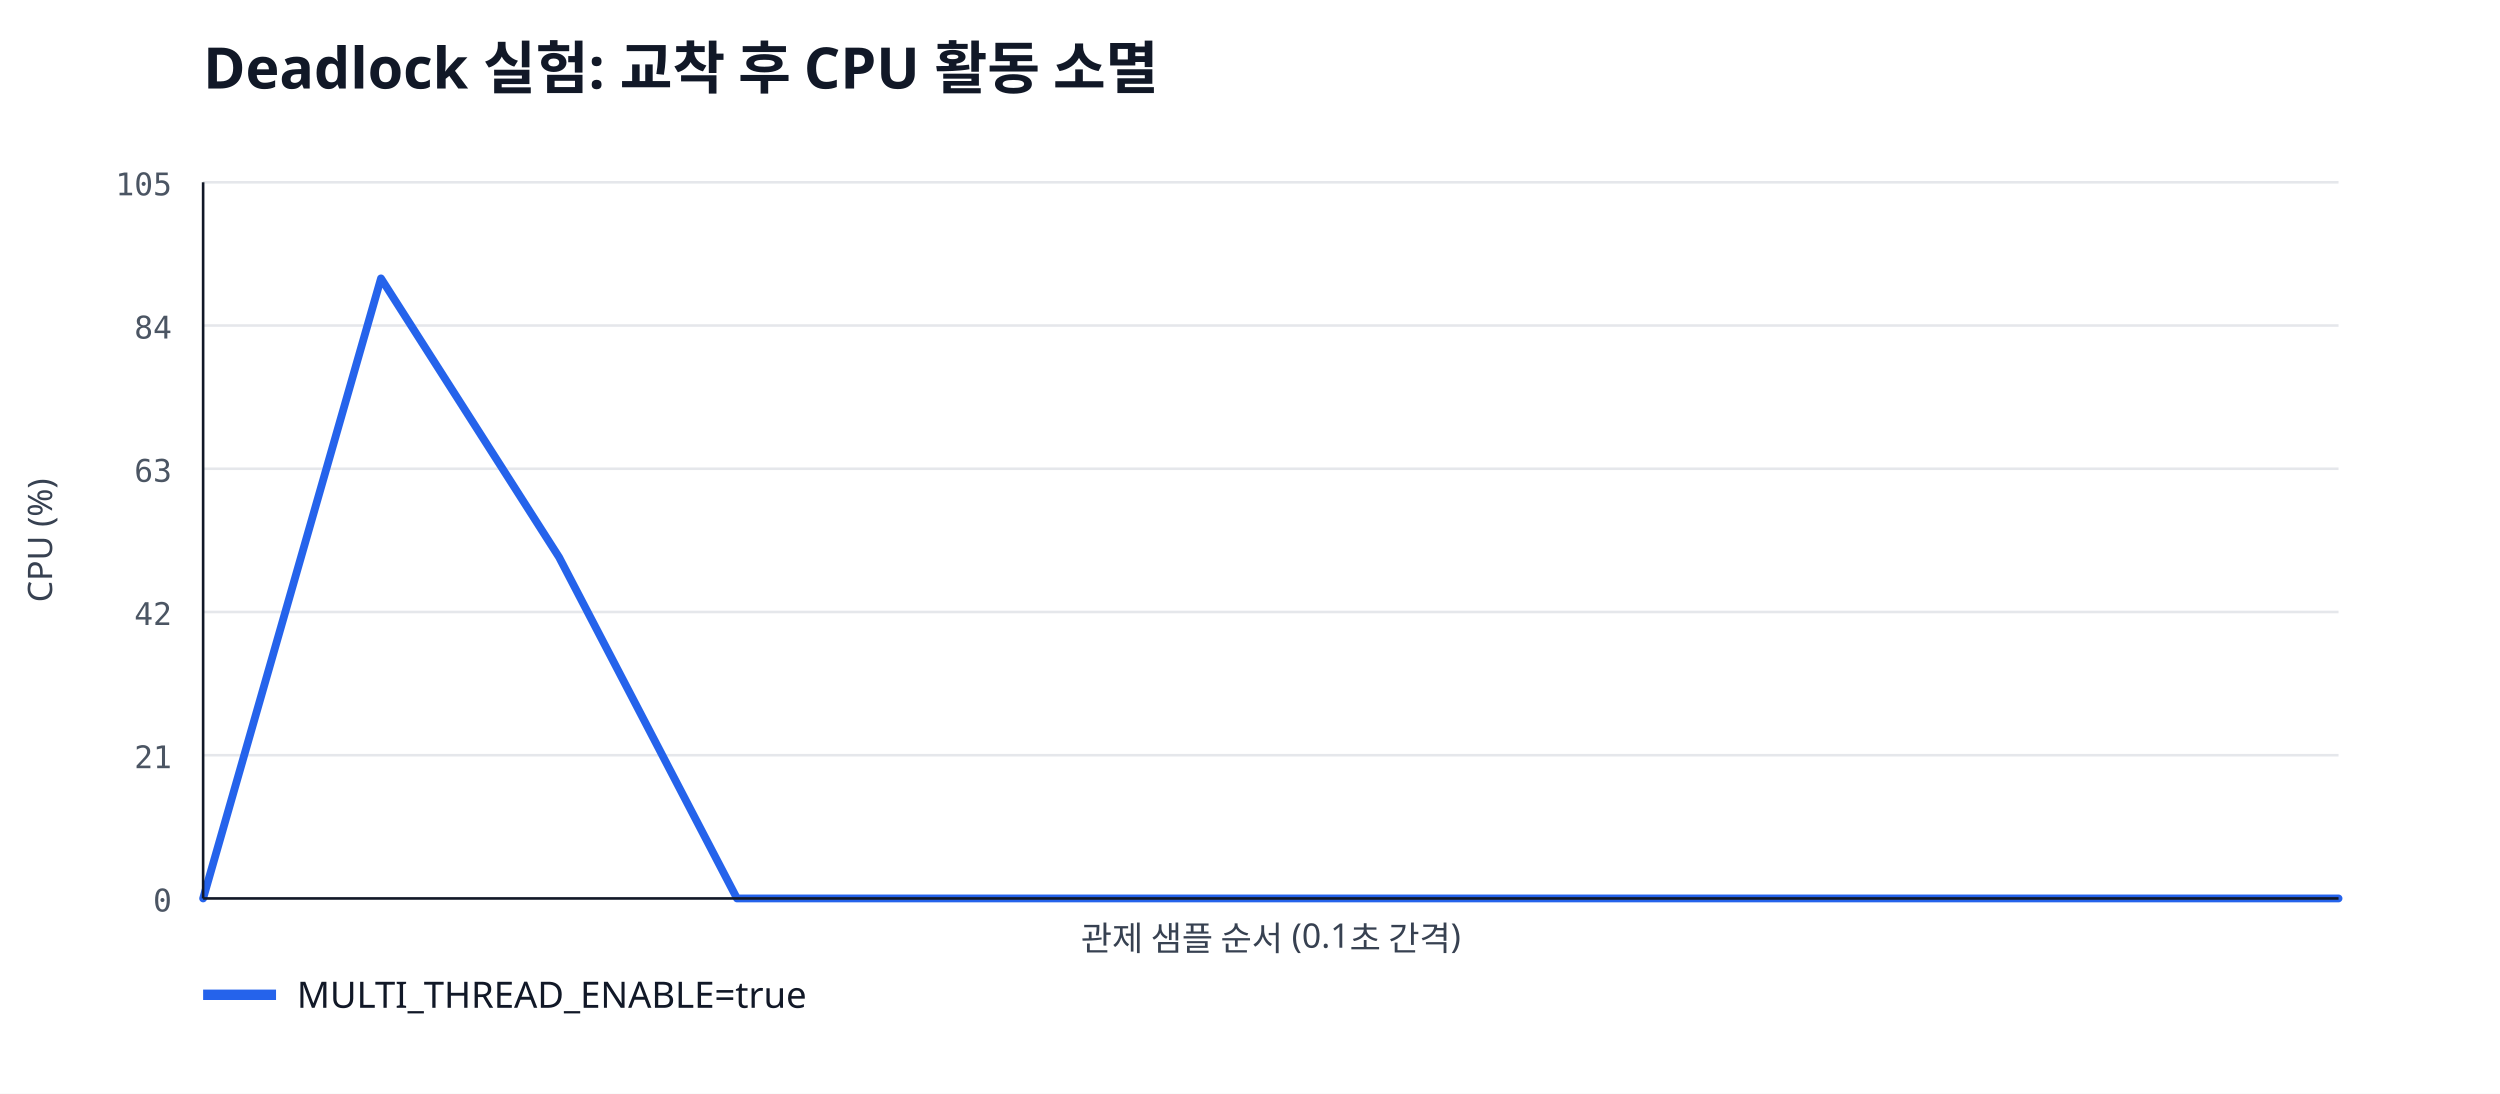
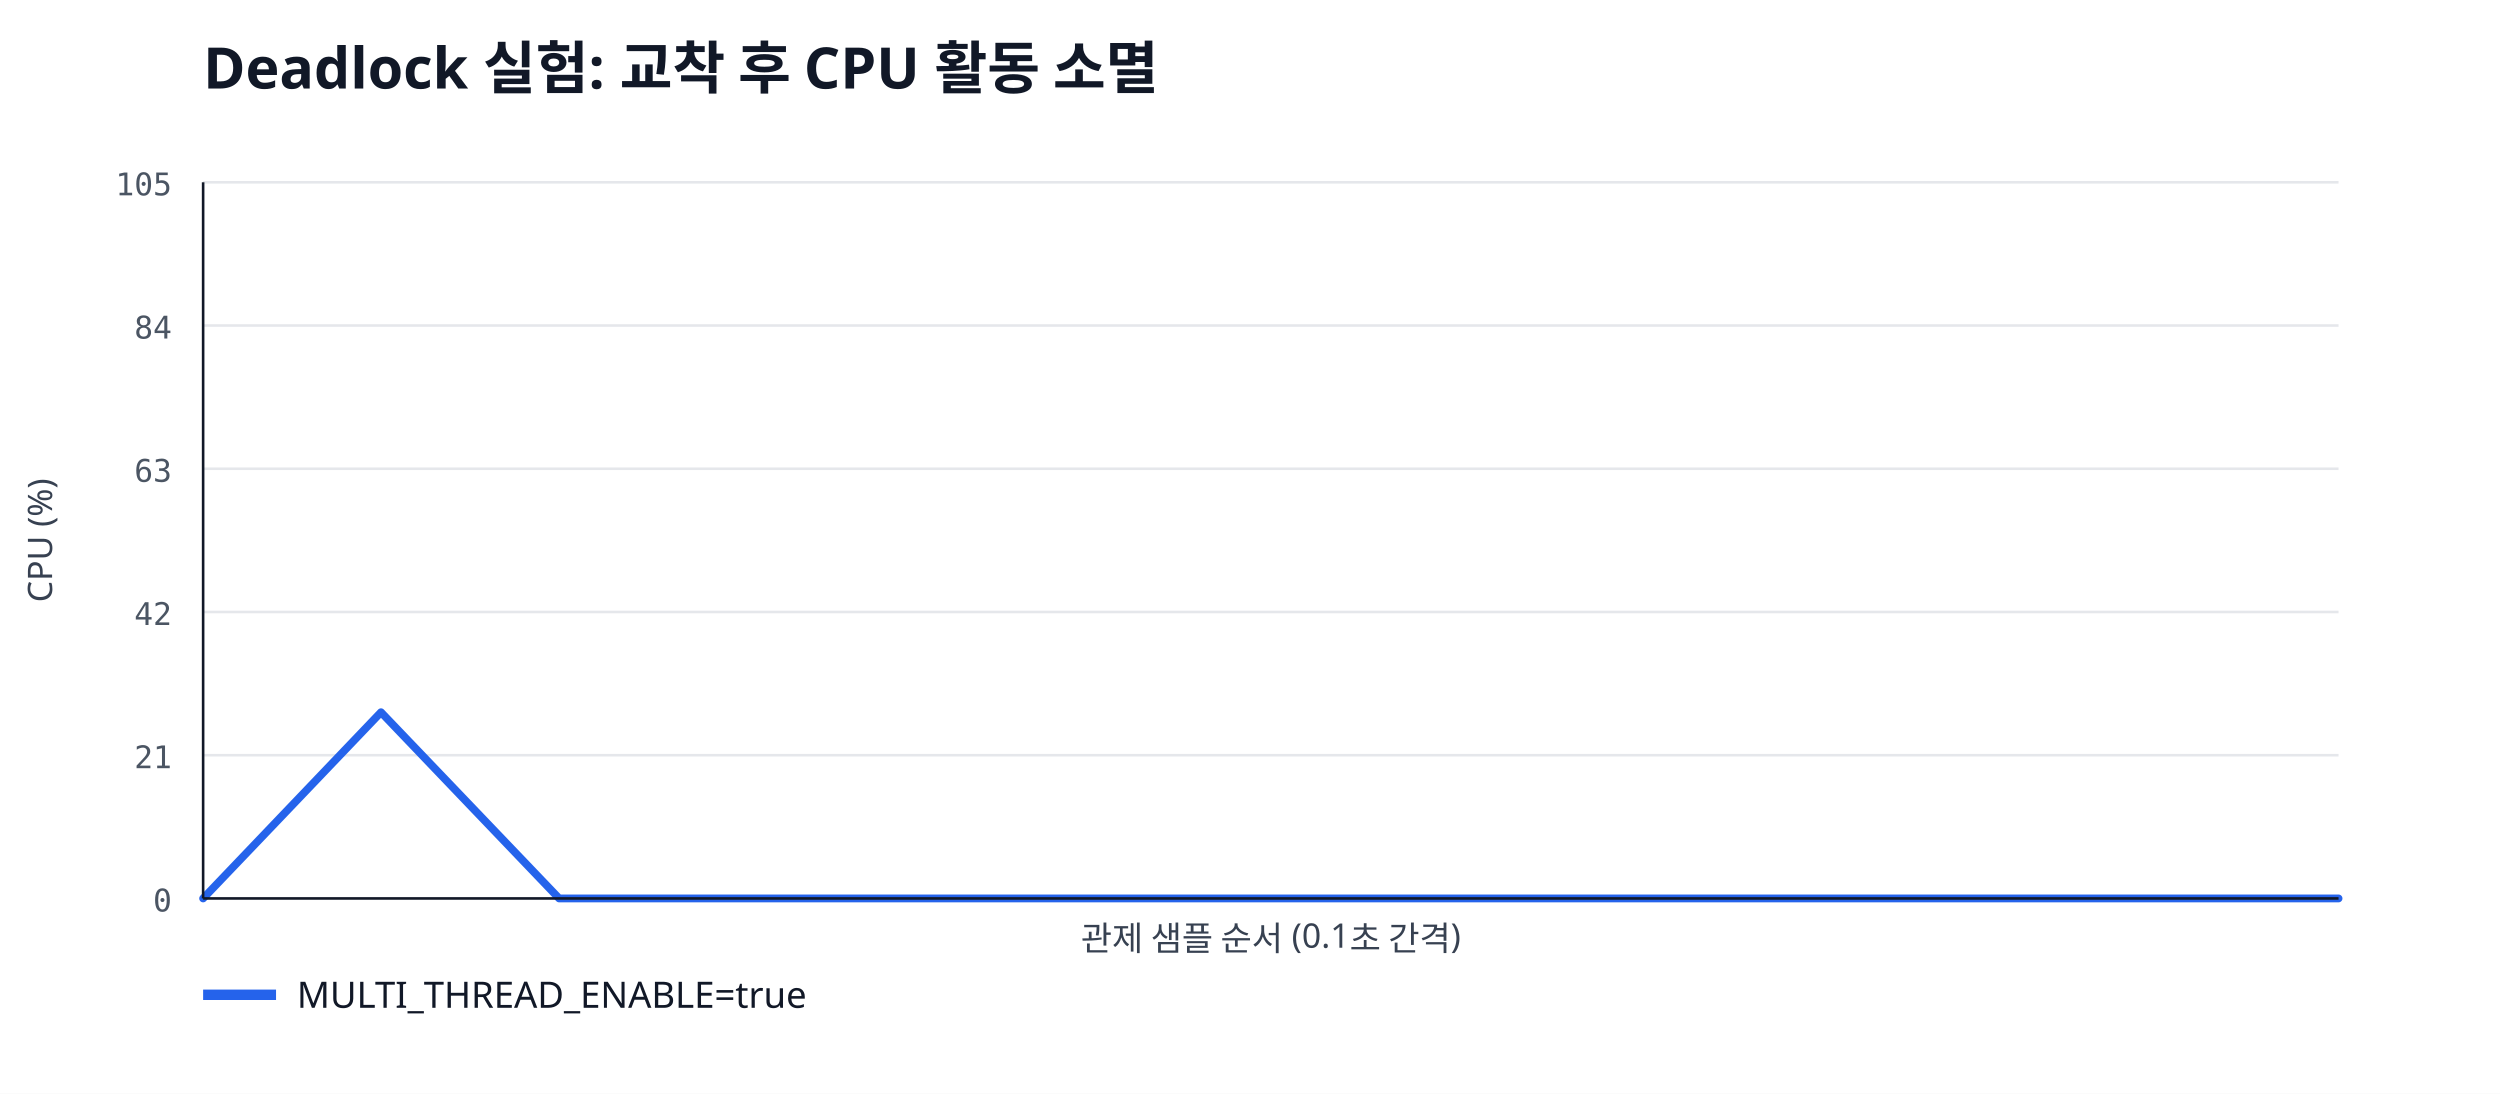
<svg xmlns="http://www.w3.org/2000/svg" width="960" height="420" viewBox="0 0 960 420">
  <rect width="100%" height="100%" fill="#ffffff" />
  <text x="78" y="34" font-family="sans-serif" font-size="22" font-weight="700" fill="#111827">Deadlock 실험: 교착 후 CPU 활동 소멸</text>
  <line x1="78" y1="345.0" x2="898" y2="345.0" stroke="#e5e7eb" />
  <text x="66" y="350.0" text-anchor="end" font-family="monospace" font-size="12" fill="#4b5563">0</text>
  <line x1="78" y1="290.0" x2="898" y2="290.0" stroke="#e5e7eb" />
  <text x="66" y="295.0" text-anchor="end" font-family="monospace" font-size="12" fill="#4b5563">21</text>
  <line x1="78" y1="235.0" x2="898" y2="235.0" stroke="#e5e7eb" />
  <text x="66" y="240.0" text-anchor="end" font-family="monospace" font-size="12" fill="#4b5563">42</text>
  <line x1="78" y1="180.0" x2="898" y2="180.0" stroke="#e5e7eb" />
  <text x="66" y="185.0" text-anchor="end" font-family="monospace" font-size="12" fill="#4b5563">63</text>
  <line x1="78" y1="125.0" x2="898" y2="125.0" stroke="#e5e7eb" />
  <text x="66" y="130.0" text-anchor="end" font-family="monospace" font-size="12" fill="#4b5563">84</text>
  <line x1="78" y1="70.0" x2="898" y2="70.0" stroke="#e5e7eb" />
  <text x="66" y="75.0" text-anchor="end" font-family="monospace" font-size="12" fill="#4b5563">105</text>
-   <polyline points="78.0,345.0 146.3,106.9 214.7,214.0 283.0,345.0 351.3,345.0 419.7,345.0 488.0,345.0 556.3,345.0 624.7,345.0 693.0,345.0 761.3,345.0 829.7,345.0 898.0,345.0" fill="none" stroke="#2563eb" stroke-width="3" stroke-linejoin="round" stroke-linecap="round" />
+   <polyline points="78.0,345.0 146.3,273.5 214.7,345.0 283.0,345.0 351.3,345.0 419.7,345.0 488.0,345.0 556.3,345.0 624.7,345.0 693.0,345.0 761.3,345.0 829.7,345.0 898.0,345.0" fill="none" stroke="#2563eb" stroke-width="3" stroke-linejoin="round" stroke-linecap="round" />
  <line x1="78" y1="382" x2="106" y2="382" stroke="#2563eb" stroke-width="4" />
  <text x="114" y="387" font-family="sans-serif" font-size="14" fill="#111827">MULTI_THREAD_ENABLE=true</text>
  <line x1="78" y1="345" x2="898" y2="345" stroke="#111827" />
  <line x1="78" y1="70" x2="78" y2="345" stroke="#111827" />
  <text x="20" y="207.5" transform="rotate(-90 20 207.5)" text-anchor="middle" font-family="sans-serif" font-size="13" fill="#374151">CPU (%)</text>
  <text x="488.0" y="365" text-anchor="middle" font-family="sans-serif" font-size="13" fill="#374151">관제 샘플 순서 (0.1초 간격)</text>
</svg>
